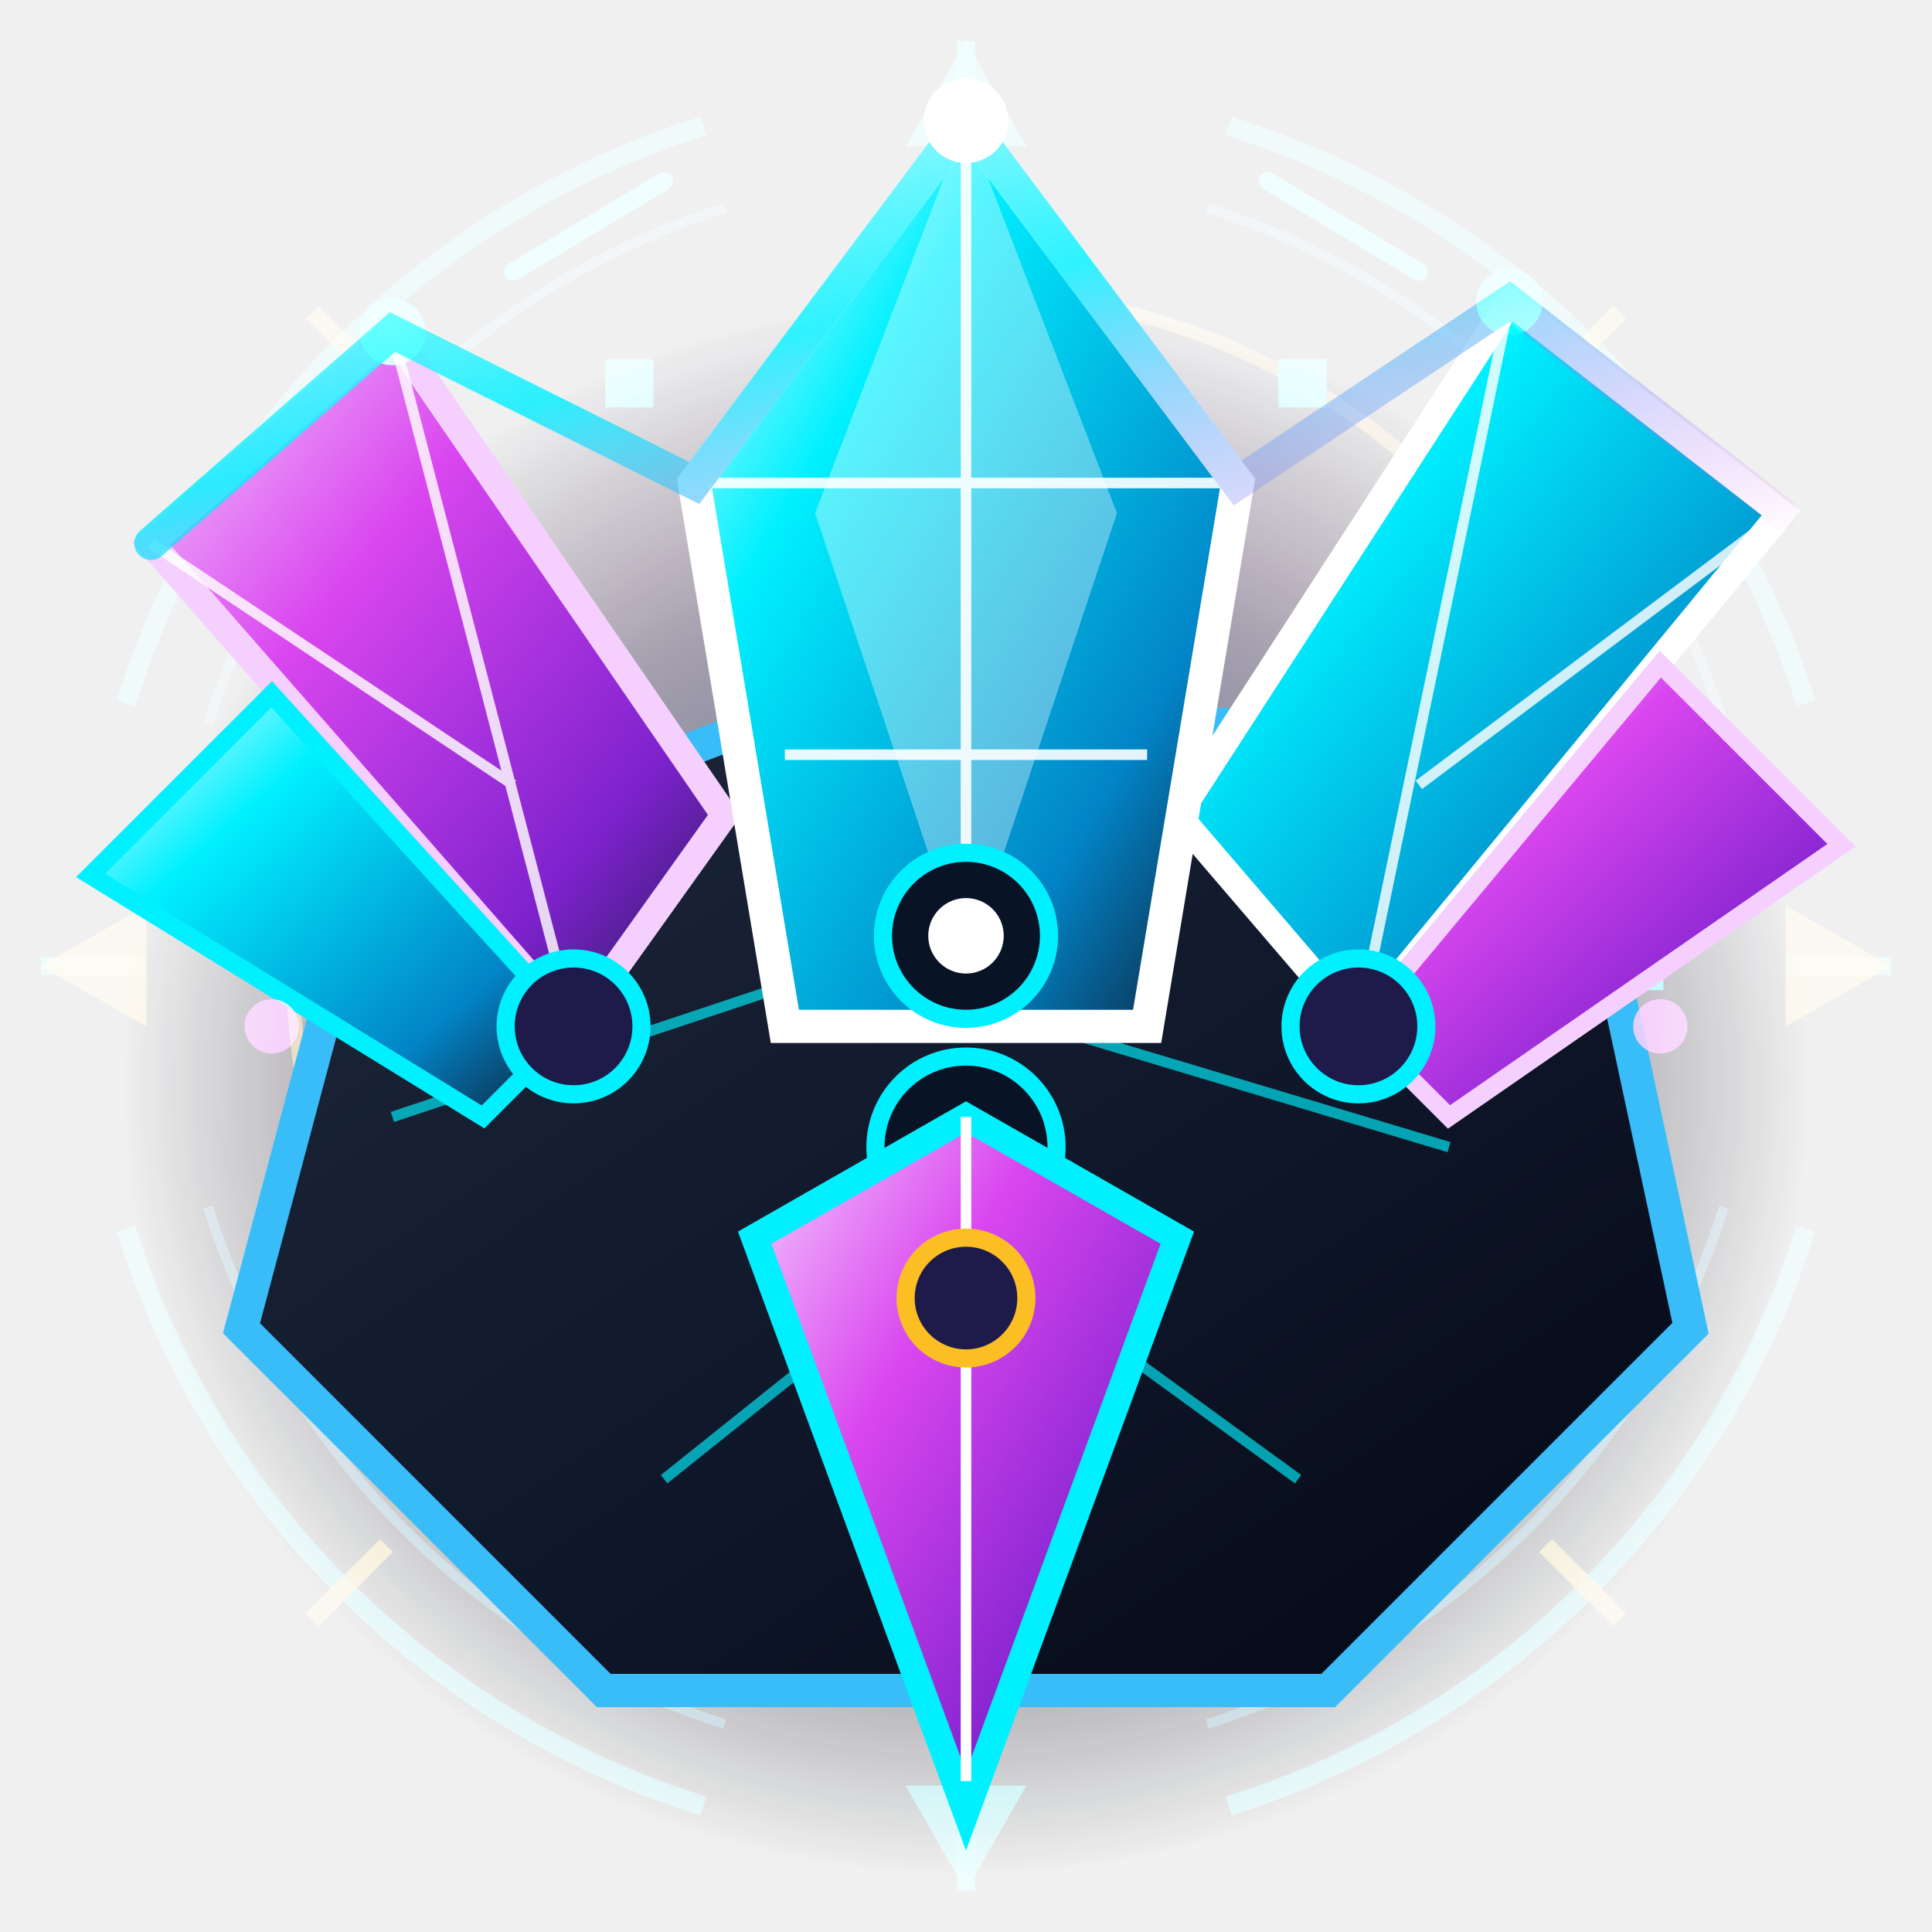
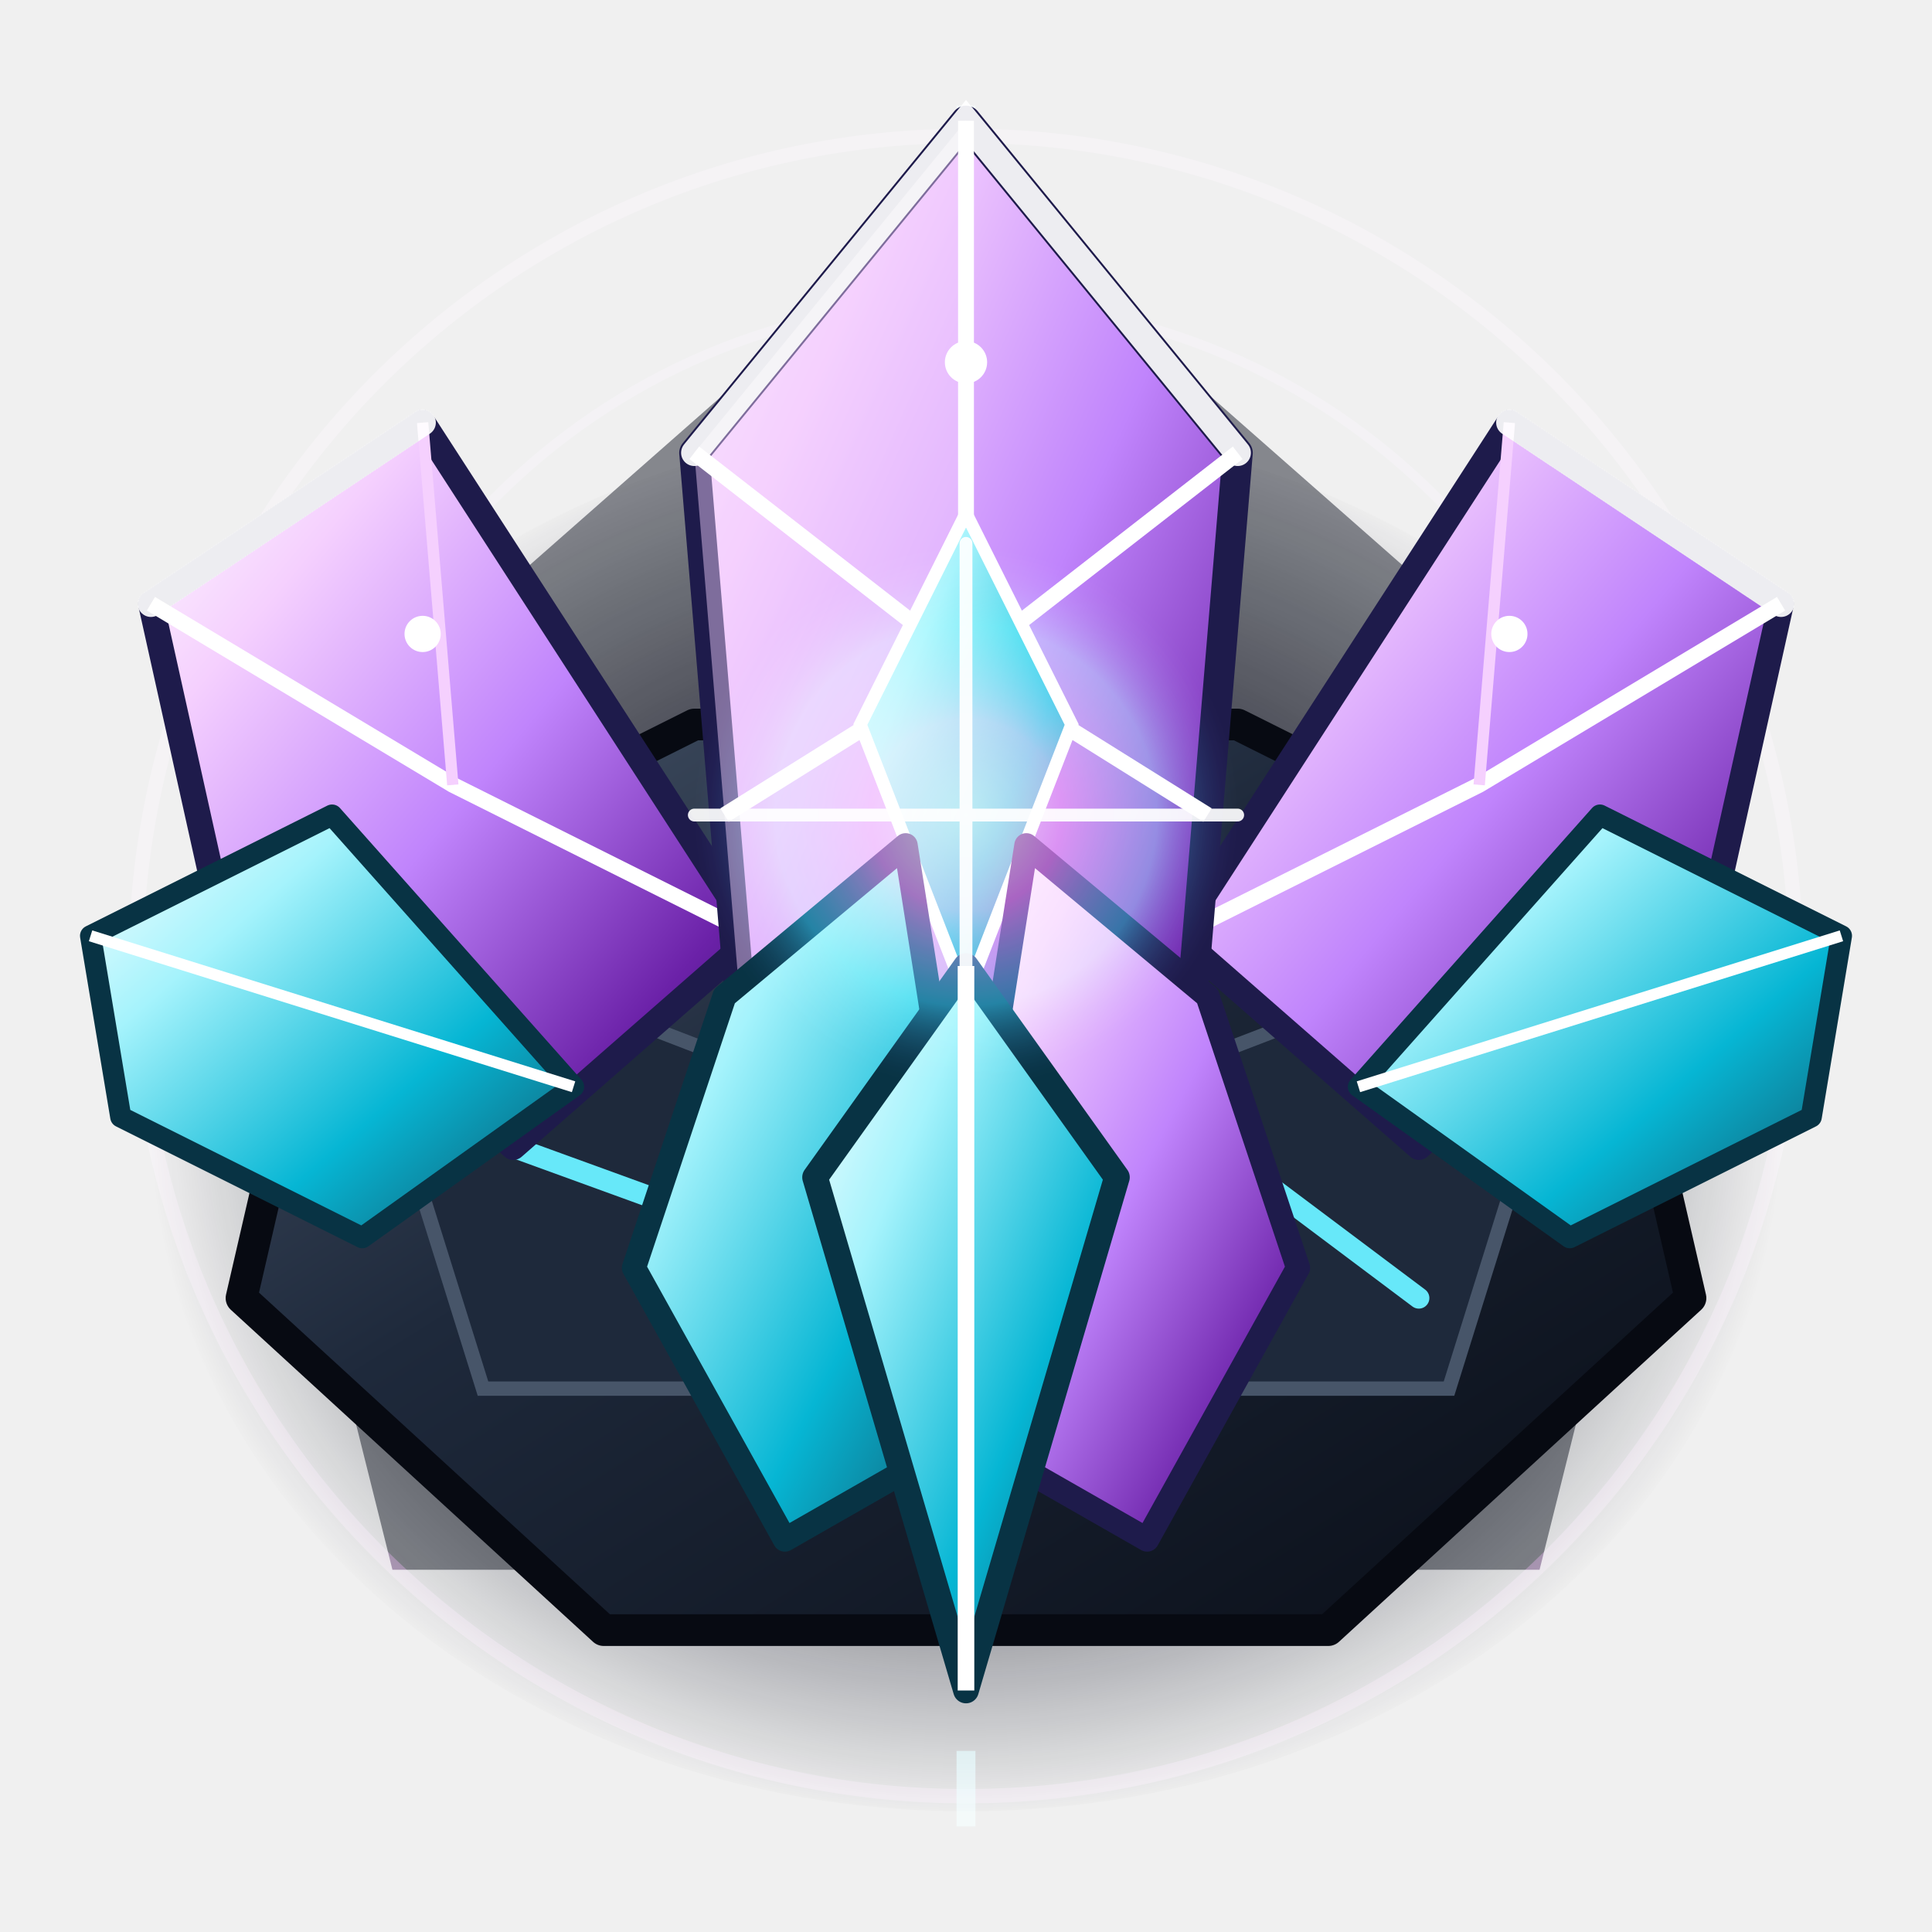
- <svg xmlns="http://www.w3.org/2000/svg" viewBox="0 0 128 128" fill="none" data-rig-id="asteroid-crystal-rig" data-root-anchor="64,68" data-has-aura="true">
+ <svg xmlns="http://www.w3.org/2000/svg" viewBox="0 0 128 128" width="128" height="128" data-rig-id="asteroid-crystal-rig" data-root-anchor="64,68">
  <defs>
-     <radialGradient id="ac-cast-shadow" cx="50%" cy="50%" r="50%">
-       <stop offset="0%" stop-color="#020617" stop-opacity="0.8" />
-       <stop offset="65%" stop-color="#030712" stop-opacity="0.38" />
-       <stop offset="100%" stop-color="#030712" stop-opacity="0" />
-     </radialGradient>
-     <radialGradient id="ac-prism-aura" cx="50%" cy="50%" r="50%">
-       <stop offset="0%" stop-color="#00f0ff" stop-opacity="0.34" />
-       <stop offset="55%" stop-color="#d946ef" stop-opacity="0.18" />
-       <stop offset="100%" stop-color="#030712" stop-opacity="0" />
-     </radialGradient>
-     <linearGradient id="ac-basalt-matrix" x1="0%" y1="0%" x2="100%" y2="100%">
-       <stop offset="0%" stop-color="#1e293b" />
-       <stop offset="55%" stop-color="#0f172a" />
-       <stop offset="100%" stop-color="#030712" />
+     <linearGradient id="ac-basalt-base" x1="0%" y1="0%" x2="100%" y2="100%">
+       <stop offset="0%" stop-color="#475569" />
+       <stop offset="40%" stop-color="#1e293b" />
+       <stop offset="100%" stop-color="#090d16" />
+     </linearGradient>
+     <linearGradient id="ac-amethyst-main" x1="0%" y1="0%" x2="100%" y2="100%">
+       <stop offset="0%" stop-color="#ffffff" />
+       <stop offset="22%" stop-color="#f5d0fe" />
+       <stop offset="52%" stop-color="#c084fc" />
+       <stop offset="82%" stop-color="#6b21a8" />
+       <stop offset="100%" stop-color="#2e1065" />
    </linearGradient>
    <linearGradient id="ac-cyan-crystal" x1="0%" y1="0%" x2="100%" y2="100%">
      <stop offset="0%" stop-color="#ffffff" />
-       <stop offset="30%" stop-color="#00f0ff" />
-       <stop offset="75%" stop-color="#0284c7" />
-       <stop offset="100%" stop-color="#0f172a" />
+       <stop offset="28%" stop-color="#a5f3fc" />
+       <stop offset="65%" stop-color="#06b6d4" />
+       <stop offset="100%" stop-color="#164e63" />
    </linearGradient>
-     <linearGradient id="ac-purple-crystal" x1="0%" y1="0%" x2="100%" y2="100%">
-       <stop offset="0%" stop-color="#f5d0fe" />
-       <stop offset="35%" stop-color="#d946ef" />
-       <stop offset="75%" stop-color="#7e22ce" />
-       <stop offset="100%" stop-color="#1e1b4b" />
-     </linearGradient>
-     <linearGradient id="ac-rim-light" x1="0%" y1="0%" x2="100%" y2="100%">
-       <stop offset="0%" stop-color="#ffffff" stop-opacity="0.95" />
-       <stop offset="45%" stop-color="#00f0ff" stop-opacity="0.82" />
-       <stop offset="100%" stop-color="#d946ef" stop-opacity="0" />
-     </linearGradient>
+     <radialGradient id="ac-prism-glow" cx="50%" cy="50%" r="50%">
+       <stop offset="0%" stop-color="#ffffff" />
+       <stop offset="35%" stop-color="#e879f9" />
+       <stop offset="70%" stop-color="#38bdf8" stop-opacity="0.78" />
+       <stop offset="100%" stop-color="#1e1b4b" stop-opacity="0" />
+     </radialGradient>
+     <radialGradient id="ac-shadow-grad" cx="50%" cy="50%" r="50%">
+       <stop offset="0%" stop-color="#020617" stop-opacity="0.86" />
+       <stop offset="68%" stop-color="#020617" stop-opacity="0.38" />
+       <stop offset="100%" stop-color="#020617" stop-opacity="0" />
+     </radialGradient>
  </defs>
  <g id="part-shadow-cast" data-pivot="64,72" data-parent="root" data-z-index="1" data-blend="multiply" style="mix-blend-mode: multiply">
-     <ellipse cx="64" cy="72" rx="56" ry="52" fill="url(#ac-cast-shadow)" />
+     <ellipse cx="64" cy="74" rx="54" ry="46" fill="url(#ac-shadow-grad)" />
+     <polygon points="64,12 114,56 102,104 26,104 14,56" fill="#020617" opacity="0.45" />
  </g>
-   <g id="part-aura-ring-outer" data-pivot="64,64" data-parent="root" data-z-index="4" data-blend="screen" data-motion="spin-cw" style="mix-blend-mode: screen">
-     <circle cx="64" cy="64" r="62" fill="url(#ac-prism-aura)" />
-     <path fill="none" stroke="#00f0ff" stroke-width="1.3" stroke-opacity="0.72" d="M119.45,82.02 A58.3,58.3 0 0,1 82.02,119.45 M45.98,119.45 A58.3,58.3 0 0,1 8.55,82.02 M8.55,45.98 A58.3,58.3 0 0,1 45.98,8.55 M82.02,8.55 A58.3,58.3 0 0,1 119.45,45.98" stroke-linecap="square" />
-     <path fill="none" stroke="#38bdf8" stroke-width="0.65" stroke-opacity="0.52" d="M114.12,80.29 A52.7,52.7 0 0,1 80.29,114.12 M47.71,114.12 A52.7,52.7 0 0,1 13.88,80.29 M13.88,47.71 A52.7,52.7 0 0,1 47.71,13.88 M80.29,13.88 A52.7,52.7 0 0,1 114.12,47.71" stroke-linecap="square" />
-     <line x1="118.3" y1="64" x2="125.3" y2="64" stroke="#00f0ff" stroke-width="1.2" stroke-opacity="0.82" />
-     <line x1="102.4" y1="102.4" x2="107.3" y2="107.3" stroke="#fbbf24" stroke-width="1.2" stroke-opacity="0.82" />
-     <line x1="64" y1="118.3" x2="64" y2="125.3" stroke="#00f0ff" stroke-width="1.2" stroke-opacity="0.82" />
-     <line x1="25.6" y1="102.4" x2="20.7" y2="107.3" stroke="#fbbf24" stroke-width="1.2" stroke-opacity="0.82" />
-     <line x1="9.7" y1="64" x2="2.7" y2="64" stroke="#00f0ff" stroke-width="1.2" stroke-opacity="0.82" />
-     <line x1="25.6" y1="25.6" x2="20.7" y2="20.7" stroke="#fbbf24" stroke-width="1.2" stroke-opacity="0.82" />
-     <line x1="64" y1="9.7" x2="64" y2="2.7" stroke="#00f0ff" stroke-width="1.2" stroke-opacity="0.82" />
-     <line x1="102.4" y1="25.6" x2="107.3" y2="20.7" stroke="#fbbf24" stroke-width="1.2" stroke-opacity="0.82" />
-     <polygon points="64,2.7 68,9.7 60,9.7" fill="#00f0ff" fill-opacity="0.82" />
-     <polygon points="64,125.3 68,118.3 60,118.3" fill="#00f0ff" fill-opacity="0.82" />
-     <polygon points="2.7,64 9.7,68 9.7,60" fill="#fbbf24" fill-opacity="0.82" />
-     <polygon points="125.3,64 118.3,68 118.3,60" fill="#fbbf24" fill-opacity="0.82" />
+   <g id="part-aura-ring-outer" data-pivot="64,64" data-parent="root" data-z-index="4" data-blend="screen" style="mix-blend-mode: screen">
+     <circle cx="64" cy="64" r="55" fill="none" stroke="#e879f9" stroke-width="0.95" opacity="0.36" />
+     <path d="M64,7 L64,12 M121,64 L116,64 M64,121 L64,116 M7,64 L12,64" stroke="#67e8f9" stroke-width="1.25" opacity="0.7" />
  </g>
-   <g id="part-aura-ring-inner" data-pivot="64,64" data-parent="root" data-z-index="5" data-blend="screen" data-motion="spin-ccw" style="mix-blend-mode: screen">
-     <path fill="none" stroke="#fbbf24" stroke-width="0.9" stroke-opacity="0.68" d="M106.42,77.78 A44.6,44.6 0 0,1 67.11,108.49 M30.86,93.84 A44.6,44.6 0 0,1 23.91,44.45 M54.73,20.37 A44.6,44.6 0 0,1 100.98,39.06" stroke-linecap="square" />
-     <rect x="107" y="62.4" width="3.2" height="3.2" fill="#00f0ff" />
-     <rect x="84.7" y="101" width="3.2" height="3.2" fill="#00f0ff" />
-     <rect x="40.1" y="101" width="3.2" height="3.2" fill="#00f0ff" />
-     <rect x="17.8" y="62.4" width="3.2" height="3.2" fill="#00f0ff" />
-     <rect x="40.1" y="23.8" width="3.2" height="3.2" fill="#00f0ff" />
-     <rect x="84.7" y="23.8" width="3.2" height="3.2" fill="#00f0ff" />
+   <g id="part-aura-ring-inner" data-pivot="64,64" data-parent="root" data-z-index="5" data-blend="screen" style="mix-blend-mode: screen">
+     <circle cx="64" cy="64" r="44" fill="none" stroke="#c084fc" stroke-width="0.65" opacity="0.32" />
  </g>
  <g id="part-basalt-matrix" data-pivot="64,76" data-parent="root" data-z-index="15" data-blend="normal">
-     <polygon points="24,58 50,48 82,48 106,60 112,88 88,112 40,112 16,88" fill="url(#ac-basalt-matrix)" stroke="#38bdf8" stroke-width="2.2" stroke-linejoin="miter" stroke-miterlimit="3" />
-     <path d="M26 74 L56 64 L96 76 M44 98 L64 82 L86 98" stroke="#00f0ff" stroke-width="0.7" stroke-opacity="0.65" />
-     <circle cx="64" cy="76" r="6" fill="#091326" stroke="#00f0ff" stroke-width="1.2" />
+     <polygon points="22,60 46,48 82,48 106,60 112,86 88,108 40,108 16,86" fill="url(#ac-basalt-base)" stroke="#070a12" stroke-width="2.1" stroke-linejoin="round" />
+     <polygon points="22,60 48,70 80,70 106,60 96,92 32,92" fill="#1e293b" stroke="#475569" stroke-width="0.95" />
+     <path d="M34,76 L56,84 L78,74 L94,86 M56,84 L64,102" fill="none" stroke="#67e8f9" stroke-width="1.4" stroke-linecap="round" />
  </g>
-   <g id="part-crystal-cluster-L" data-pivot="38,68" data-parent="part-basalt-matrix" data-z-index="24" data-blend="normal" data-motion="shatter-left">
-     <polygon points="38,68 10,36 26,22 48,54" fill="url(#ac-purple-crystal)" stroke="#f5d0fe" stroke-width="1.8" stroke-linejoin="miter" stroke-miterlimit="3" />
-     <polygon points="32,74 6,58 18,46 38,68" fill="url(#ac-cyan-crystal)" stroke="#00f0ff" stroke-width="1.2" />
-     <path d="M26 22 L38 68 M10 36 L34 52" stroke="#ffffff" stroke-width="0.7" stroke-opacity="0.82" />
-     <circle cx="38" cy="68" r="4.5" fill="#1e1b4b" stroke="#00f0ff" stroke-width="1.2" />
+   <g id="part-crystal-cluster-L" data-pivot="38,68" data-parent="part-basalt-matrix" data-z-index="24" data-blend="normal">
+     <polygon points="10,40 28,28 50,62 34,76 14,58" fill="url(#ac-amethyst-main)" stroke="#1e1b4b" stroke-width="1.7" stroke-linejoin="round" />
+     <polyline points="10,40 30,52 50,62" fill="none" stroke="#ffffff" stroke-width="1.05" />
+     <line x1="28" y1="28" x2="30" y2="52" stroke="#f5d0fe" stroke-width="0.75" />
+     <polygon points="6,62 22,54 38,72 24,82 8,74" fill="url(#ac-cyan-crystal)" stroke="#083344" stroke-width="1.4" stroke-linejoin="round" />
+     <line x1="6" y1="62" x2="38" y2="72" stroke="#ffffff" stroke-width="0.75" />
  </g>
-   <g id="part-crystal-cluster-R" data-pivot="90,68" data-parent="part-basalt-matrix" data-z-index="26" data-blend="normal" data-motion="shatter-right">
-     <polygon points="90,68 118,34 100,20 78,54" fill="url(#ac-cyan-crystal)" stroke="#ffffff" stroke-width="1.8" stroke-linejoin="miter" stroke-miterlimit="3" />
-     <polygon points="96,74 122,56 110,44 90,68" fill="url(#ac-purple-crystal)" stroke="#f5d0fe" stroke-width="1.2" />
-     <path d="M100 20 L90 68 M118 34 L94 52" stroke="#ffffff" stroke-width="0.7" stroke-opacity="0.82" />
-     <circle cx="90" cy="68" r="4.5" fill="#1e1b4b" stroke="#00f0ff" stroke-width="1.2" />
+   <g id="part-crystal-cluster-R" data-pivot="90,68" data-parent="part-basalt-matrix" data-z-index="26" data-blend="normal">
+     <polygon points="118,40 100,28 78,62 94,76 114,58" fill="url(#ac-amethyst-main)" stroke="#1e1b4b" stroke-width="1.7" stroke-linejoin="round" />
+     <polyline points="118,40 98,52 78,62" fill="none" stroke="#ffffff" stroke-width="1.05" />
+     <line x1="100" y1="28" x2="98" y2="52" stroke="#f5d0fe" stroke-width="0.75" />
+     <polygon points="122,62 106,54 90,72 104,82 120,74" fill="url(#ac-cyan-crystal)" stroke="#083344" stroke-width="1.4" stroke-linejoin="round" />
+     <line x1="122" y1="62" x2="90" y2="72" stroke="#ffffff" stroke-width="0.75" />
  </g>
-   <g id="part-crystal-spire-center" data-pivot="64,62" data-parent="part-basalt-matrix" data-z-index="32" data-blend="normal" data-motion="pulse-spire">
-     <polygon points="64,8 82,32 76,68 52,68 46,32" fill="url(#ac-cyan-crystal)" stroke="#ffffff" stroke-width="2.2" stroke-linejoin="miter" stroke-miterlimit="3" />
-     <polygon points="64,8 74,34 64,64 54,34" fill="#ffffff" fill-opacity="0.35" />
-     <path d="M64 8 L64 66 M46 32 L82 32 M52 50 L76 50" stroke="#ffffff" stroke-width="0.7" stroke-opacity="0.9" />
-     <circle cx="64" cy="62" r="5.5" fill="#091326" stroke="#00f0ff" stroke-width="1.2" />
-     <circle cx="64" cy="62" r="2.5" fill="#ffffff" />
+   <g id="part-crystal-spire-center" data-pivot="64,62" data-parent="part-basalt-matrix" data-z-index="32" data-blend="normal">
+     <polygon points="64,8 82,30 78,78 64,88 50,78 46,30" fill="url(#ac-amethyst-main)" stroke="#1e1b4b" stroke-width="2.0" stroke-linejoin="round" />
+     <polygon points="64,8 64,88 50,78 46,30" fill="#f5d0fe" opacity="0.45" />
+     <path d="M64,8 L64,88 M46,30 L64,44 L82,30 M50,78 L64,64 L78,78 M48,54 L64,44 L80,54" fill="none" stroke="#ffffff" stroke-width="1.05" />
+     <polygon points="64,34 71,48 64,66 57,48" fill="url(#ac-cyan-crystal)" stroke="#ffffff" stroke-width="0.85" />
  </g>
-   <g id="part-crystal-sub-bottom" data-pivot="64,86" data-parent="part-basalt-matrix" data-z-index="38" data-blend="normal" data-motion="shatter-bottom">
-     <polygon points="50,82 64,120 78,82 64,74" fill="url(#ac-purple-crystal)" stroke="#00f0ff" stroke-width="1.8" stroke-linejoin="miter" stroke-miterlimit="3" />
-     <line x1="64" y1="74" x2="64" y2="118" stroke="#ffffff" stroke-width="0.7" />
-     <circle cx="64" cy="86" r="4" fill="#1e1b4b" stroke="#fbbf24" stroke-width="1.2" />
+   <g id="part-crystal-sub-bottom" data-pivot="64,86" data-parent="part-basalt-matrix" data-z-index="38" data-blend="normal">
+     <polygon points="48,66 60,56 66,94 52,102 42,84" fill="url(#ac-cyan-crystal)" stroke="#083344" stroke-width="1.6" stroke-linejoin="round" />
+     <polygon points="80,66 68,56 62,94 76,102 86,84" fill="url(#ac-amethyst-main)" stroke="#1e1b4b" stroke-width="1.6" stroke-linejoin="round" />
+     <polygon points="64,64 74,78 64,112 54,78" fill="url(#ac-cyan-crystal)" stroke="#083344" stroke-width="1.7" stroke-linejoin="round" />
+     <line x1="64" y1="64" x2="64" y2="112" stroke="#ffffff" stroke-width="1.1" />
  </g>
  <g id="part-light-rim-crystal" data-pivot="64,68" data-parent="part-basalt-matrix" data-z-index="45" data-blend="plus-lighter" style="mix-blend-mode: plus-lighter">
-     <path d="M10 36 L26 22 L46 32 L64 8 L82 32 L100 20 L118 34" stroke="url(#ac-rim-light)" stroke-width="2.2" stroke-linecap="round" />
+     <path d="M46,30 L64,8 L82,30 M10,40 L28,28 M118,40 L100,28" fill="none" stroke="#ffffff" stroke-width="1.75" stroke-linecap="round" opacity="0.92" />
+     <circle cx="64" cy="24" r="1.4" fill="#ffffff" />
+     <circle cx="28" cy="42" r="1.2" fill="#ffffff" />
+     <circle cx="100" cy="42" r="1.2" fill="#ffffff" />
  </g>
-   <g id="part-aura-corona-top" data-pivot="64,64" data-parent="root" data-z-index="65" data-blend="screen" data-motion="pulse-breathe" style="mix-blend-mode: screen">
-     <path d="M34 18 L44 12 M94 18 L84 12" stroke="#00f0ff" stroke-width="1.2" stroke-linecap="round" />
-     <circle cx="64" cy="8" r="2.8" fill="#ffffff" />
-     <circle cx="26" cy="22" r="2.2" fill="#00f0ff" />
-     <circle cx="100" cy="20" r="2.2" fill="#00f0ff" />
-     <circle cx="18" cy="68" r="1.8" fill="#d946ef" />
-     <circle cx="110" cy="68" r="1.8" fill="#d946ef" />
+   <g id="part-aura-corona-top" data-pivot="64,64" data-parent="root" data-z-index="65" data-blend="screen" style="mix-blend-mode: screen">
+     <circle cx="64" cy="54" r="18" fill="url(#ac-prism-glow)" opacity="0.68" />
+     <path d="M64,36 L64,72 M46,54 L82,54" stroke="#ffffff" stroke-width="0.85" stroke-linecap="round" opacity="0.92" />
  </g>
</svg>
